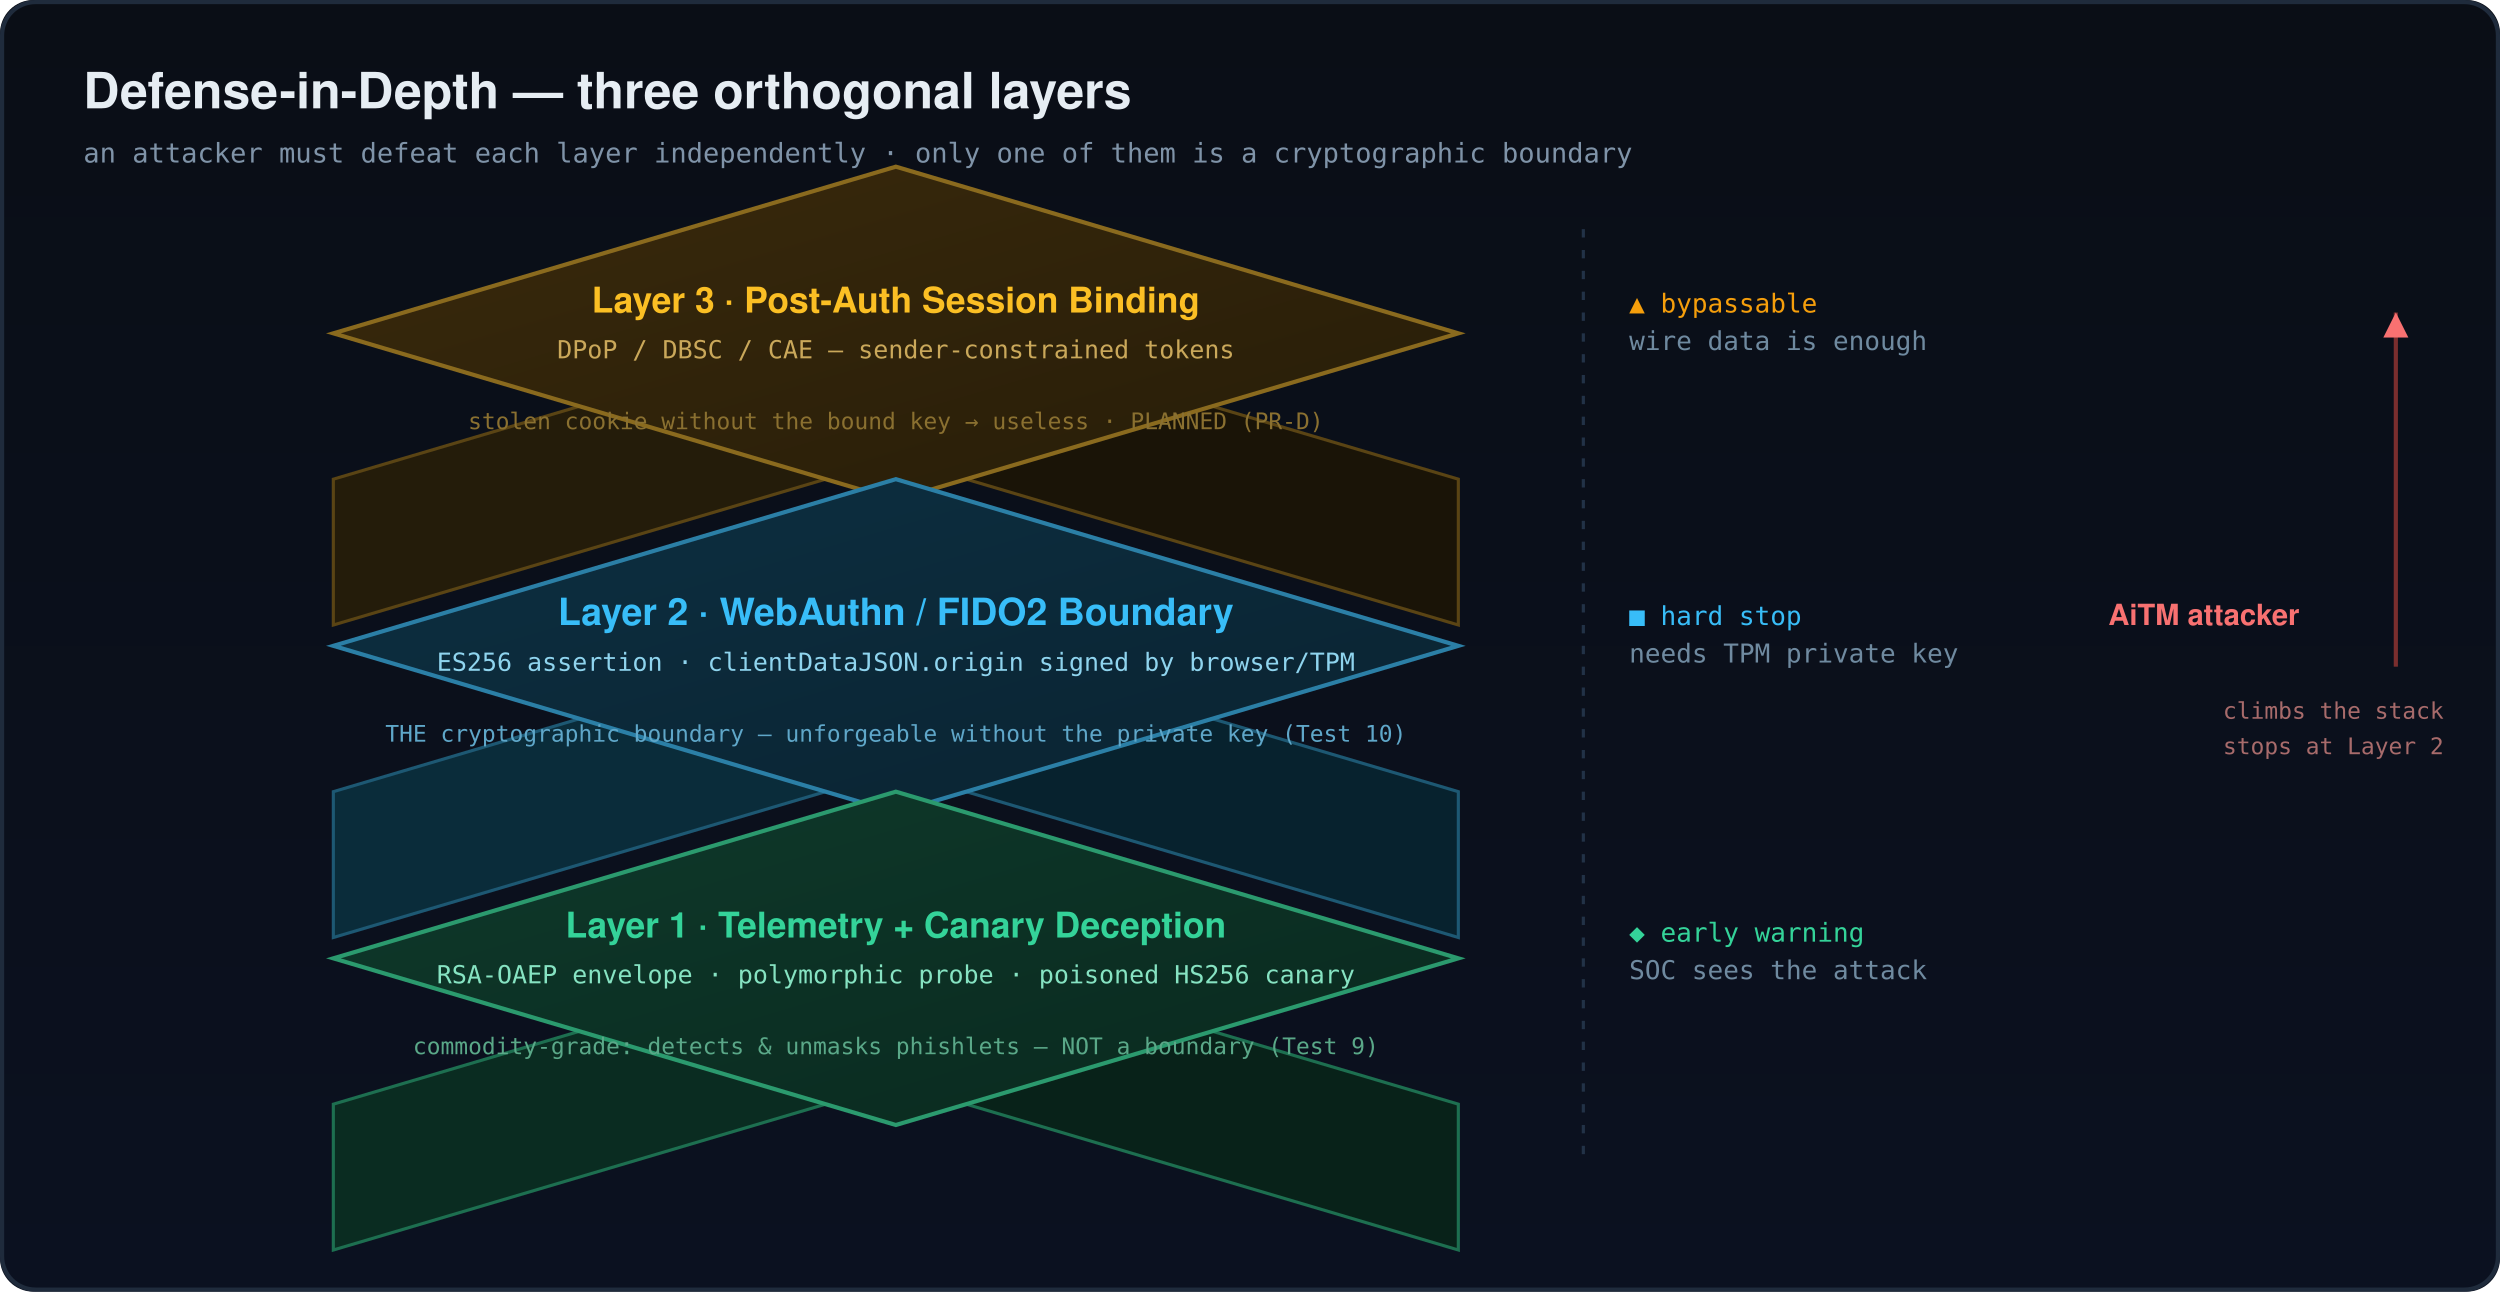
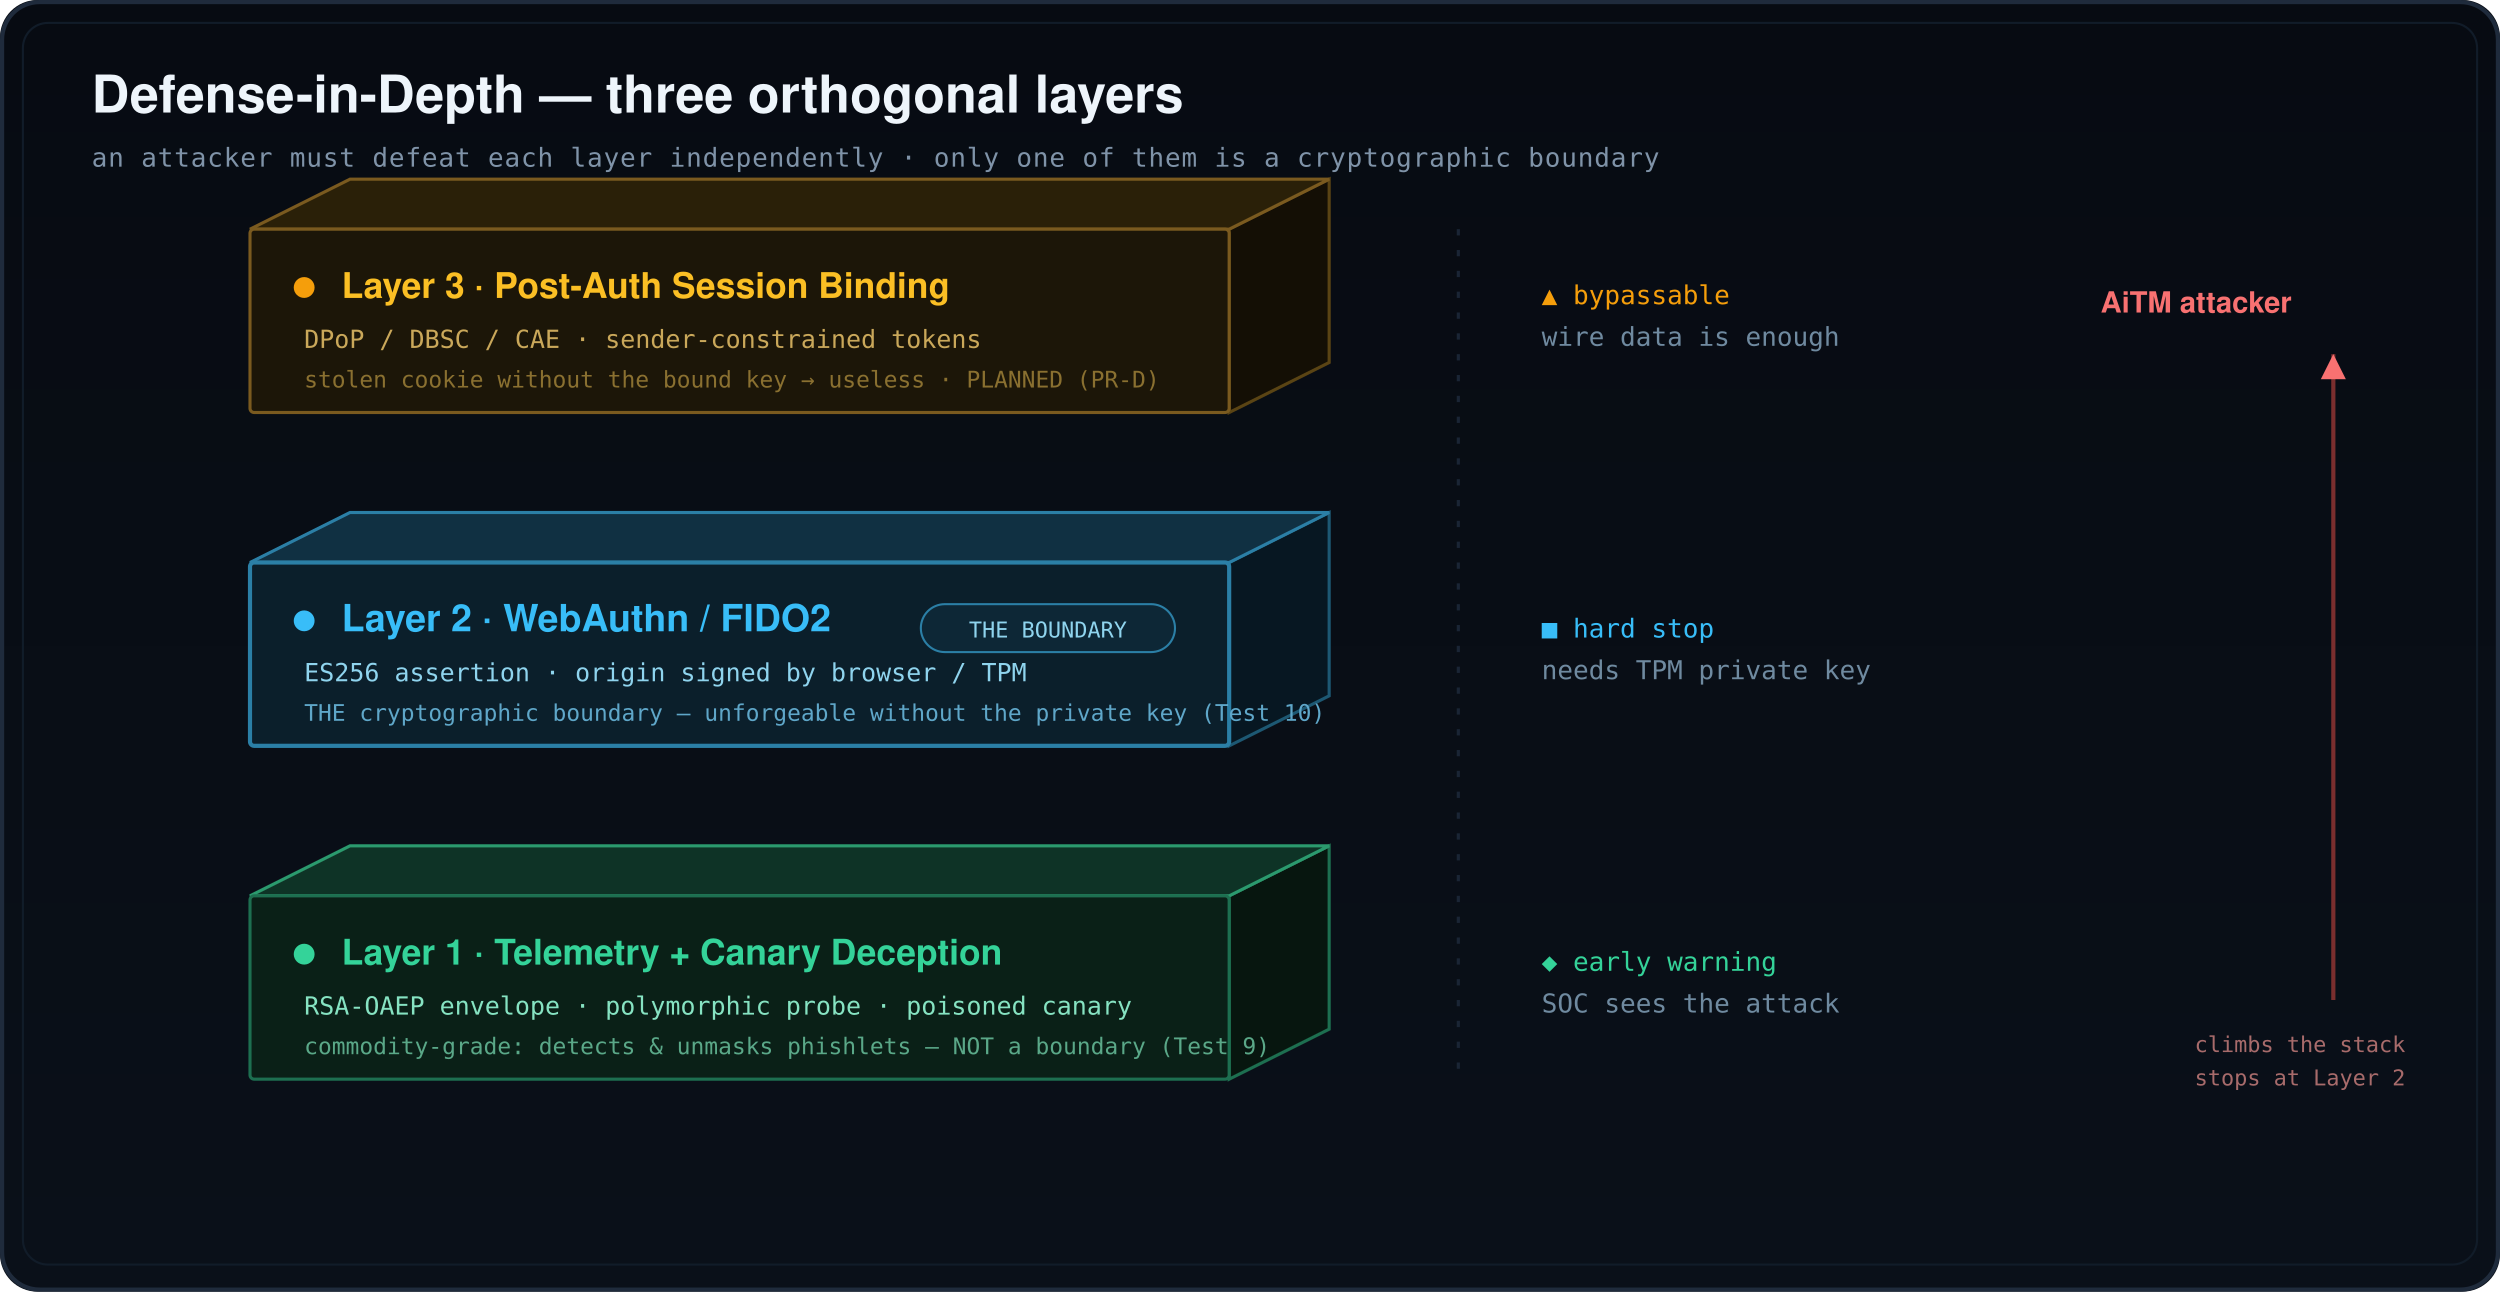
- <svg xmlns="http://www.w3.org/2000/svg" width="1200" height="620" viewBox="0 0 1200 620" role="img" aria-label="NullFilter isometric defense-in-depth architecture: telemetry, WebAuthn boundary, post-auth DPoP">
+ <svg xmlns="http://www.w3.org/2000/svg" width="1200" height="620" viewBox="0 0 1200 620" role="img" aria-label="NullFilter defense-in-depth — three stacked layers">
  <defs>
    <linearGradient id="abg" x1="0" y1="0" x2="0" y2="1">
-       <stop offset="0" stop-color="#0a0e16" />
-       <stop offset="1" stop-color="#0b1120" />
-     </linearGradient>
-     <linearGradient id="amber-top" x1="0" y1="0" x2="1" y2="1">
-       <stop offset="0" stop-color="#3a2a0c" />
-       <stop offset="1" stop-color="#261c08" />
-     </linearGradient>
-     <linearGradient id="cyan-top" x1="0" y1="0" x2="1" y2="1">
-       <stop offset="0" stop-color="#0d3042" />
-       <stop offset="1" stop-color="#0a2230" />
-     </linearGradient>
-     <linearGradient id="green-top" x1="0" y1="0" x2="1" y2="1">
-       <stop offset="0" stop-color="#0e3a2b" />
-       <stop offset="1" stop-color="#0a281e" />
+       <stop offset="0" stop-color="#070b12" />
+       <stop offset="1" stop-color="#0a1019" />
    </linearGradient>
  </defs>
-   <rect width="1200" height="620" rx="16" fill="url(#abg)" />
-   <rect x="1" y="1" width="1198" height="618" rx="16" fill="none" stroke="#1f2b3c" stroke-width="2" />
-   <text x="40" y="52" font-family="'Segoe UI',Helvetica,Arial,sans-serif" font-size="24" font-weight="700" fill="#e6edf3">Defense-in-Depth — three orthogonal layers</text>
-   <text x="40" y="78" font-family="ui-monospace,monospace" font-size="13" fill="#7f93a8">an attacker must defeat each layer independently · only one of them is a cryptographic boundary</text>
-   <g transform="translate(0,0)">
-     <path d="M430 150 L700 230 L700 300 L430 220 Z" fill="#1a1407" stroke="#5a4414" stroke-width="1.5" />
-     <path d="M430 150 L160 230 L160 300 L430 220 Z" fill="#241c0a" stroke="#5a4414" stroke-width="1.5" />
-     <path d="M430 80 L700 160 L430 240 L160 160 Z" fill="url(#amber-top)" stroke="#8a6a1e" stroke-width="2" />
-     <text x="430" y="150" text-anchor="middle" font-family="'Segoe UI',Helvetica,Arial,sans-serif" font-size="17" font-weight="700" fill="#fbbf24">Layer 3 · Post-Auth Session Binding</text>
-     <text x="430" y="172" text-anchor="middle" font-family="ui-monospace,monospace" font-size="12" fill="#caa85a">DPoP / DBSC / CAE — sender-constrained tokens</text>
-     <text x="430" y="206" text-anchor="middle" font-family="ui-monospace,monospace" font-size="11" fill="#8a7030">stolen cookie without the bound key → useless  ·  PLANNED (PR-D)</text>
+   <rect width="1200" height="620" rx="18" fill="url(#abg)" />
+   <rect x="1" y="1" width="1198" height="618" rx="18" fill="none" stroke="#1f2b3c" stroke-width="2" />
+   <rect x="11" y="11" width="1178" height="596" rx="12" fill="none" stroke="#111c29" stroke-width="1" />
+   <text x="44" y="54" font-family="'Segoe UI',Helvetica,Arial,sans-serif" font-size="25" font-weight="800" fill="#eef5fb">Defense-in-Depth — three orthogonal layers</text>
+   <text x="44" y="80" font-family="ui-monospace,monospace" font-size="12.5" fill="#7f93a8" letter-spacing="0.4">an attacker must defeat each layer independently · only one of them is a cryptographic boundary</text>
+   <g>
+     <path d="M590 110 L638 86 L638 174 L590 198 Z" fill="#140f05" stroke="#5a4414" stroke-width="1.5" />
+     <path d="M120 110 L168 86 L638 86 L590 110 Z" fill="#2a2008" stroke="#7a5a1f" stroke-width="1.5" />
+     <rect x="120" y="110" width="470" height="88" rx="2" fill="#1c1608" stroke="#7a5a1f" stroke-width="1.5" />
+     <circle cx="146" cy="138" r="5" fill="#f59e0b" />
+     <text x="164" y="143" font-family="'Segoe UI',Helvetica,Arial,sans-serif" font-size="17" font-weight="700" fill="#fbbf24">Layer 3 · Post-Auth Session Binding</text>
+     <text x="146" y="167" font-family="ui-monospace,monospace" font-size="12" fill="#caa85a">DPoP / DBSC / CAE · sender-constrained tokens</text>
+     <text x="146" y="186" font-family="ui-monospace,monospace" font-size="11" fill="#8a7030">stolen cookie without the bound key → useless · PLANNED (PR-D)</text>
  </g>
-   <g transform="translate(0,150)">
-     <path d="M430 150 L700 230 L700 300 L430 220 Z" fill="#07222e" stroke="#1d5873" stroke-width="1.5" />
-     <path d="M430 150 L160 230 L160 300 L430 220 Z" fill="#0a2c3a" stroke="#1d5873" stroke-width="1.5" />
-     <path d="M430 80 L700 160 L430 240 L160 160 Z" fill="url(#cyan-top)" stroke="#2b7fa6" stroke-width="2" />
-     <text x="430" y="150" text-anchor="middle" font-family="'Segoe UI',Helvetica,Arial,sans-serif" font-size="18" font-weight="800" fill="#38bdf8">Layer 2 · WebAuthn / FIDO2 Boundary</text>
-     <text x="430" y="172" text-anchor="middle" font-family="ui-monospace,monospace" font-size="12" fill="#8fd4ee">ES256 assertion · clientDataJSON.origin signed by browser/TPM</text>
-     <text x="430" y="206" text-anchor="middle" font-family="ui-monospace,monospace" font-size="11" fill="#5fa7c9">THE cryptographic boundary — unforgeable without the private key (Test 10)</text>
+   <g>
+     <path d="M590 270 L638 246 L638 334 L590 358 Z" fill="#071722" stroke="#1d5873" stroke-width="1.5" />
+     <path d="M120 270 L168 246 L638 246 L590 270 Z" fill="#103042" stroke="#2b7fa6" stroke-width="1.5" />
+     <rect x="120" y="270" width="470" height="88" rx="2" fill="#0b1f2b" stroke="#2b7fa6" stroke-width="2" />
+     <circle cx="146" cy="298" r="5" fill="#38bdf8" />
+     <text x="164" y="303" font-family="'Segoe UI',Helvetica,Arial,sans-serif" font-size="18" font-weight="800" fill="#38bdf8">Layer 2 · WebAuthn / FIDO2</text>
+     <text x="146" y="327" font-family="ui-monospace,monospace" font-size="12" fill="#8fd4ee">ES256 assertion · origin signed by browser / TPM</text>
+     <text x="146" y="346" font-family="ui-monospace,monospace" font-size="11" fill="#5fa7c9">THE cryptographic boundary — unforgeable without the private key (Test 10)</text>
+     <rect x="442" y="290" width="122" height="23" rx="11.5" fill="#0d2736" stroke="#2b7fa6" />
+     <text x="503" y="306" text-anchor="middle" font-family="ui-monospace,monospace" font-size="10.5" fill="#8fd4ee">THE BOUNDARY</text>
  </g>
-   <g transform="translate(0,300)">
-     <path d="M430 150 L700 230 L700 300 L430 220 Z" fill="#082219" stroke="#1d6f50" stroke-width="1.5" />
-     <path d="M430 150 L160 230 L160 300 L430 220 Z" fill="#0a2c21" stroke="#1d6f50" stroke-width="1.5" />
-     <path d="M430 80 L700 160 L430 240 L160 160 Z" fill="url(#green-top)" stroke="#2b9a6e" stroke-width="2" />
-     <text x="430" y="150" text-anchor="middle" font-family="'Segoe UI',Helvetica,Arial,sans-serif" font-size="17" font-weight="700" fill="#34d399">Layer 1 · Telemetry + Canary Deception</text>
-     <text x="430" y="172" text-anchor="middle" font-family="ui-monospace,monospace" font-size="12" fill="#86e3c2">RSA-OAEP envelope · polymorphic probe · poisoned HS256 canary</text>
-     <text x="430" y="206" text-anchor="middle" font-family="ui-monospace,monospace" font-size="11" fill="#5aa888">commodity-grade: detects &amp; unmasks phishlets — NOT a boundary (Test 9)</text>
+   <g>
+     <path d="M590 430 L638 406 L638 494 L590 518 Z" fill="#07160f" stroke="#1d6f50" stroke-width="1.5" />
+     <path d="M120 430 L168 406 L638 406 L590 430 Z" fill="#0e3326" stroke="#2b9a6e" stroke-width="1.5" />
+     <rect x="120" y="430" width="470" height="88" rx="2" fill="#0a2017" stroke="#1d6f50" stroke-width="1.5" />
+     <circle cx="146" cy="458" r="5" fill="#34d399" />
+     <text x="164" y="463" font-family="'Segoe UI',Helvetica,Arial,sans-serif" font-size="17" font-weight="700" fill="#34d399">Layer 1 · Telemetry + Canary Deception</text>
+     <text x="146" y="487" font-family="ui-monospace,monospace" font-size="12" fill="#86e3c2">RSA-OAEP envelope · polymorphic probe · poisoned canary</text>
+     <text x="146" y="506" font-family="ui-monospace,monospace" font-size="11" fill="#5aa888">commodity-grade: detects &amp; unmasks phishlets — NOT a boundary (Test 9)</text>
  </g>
+   <line x1="700" y1="110" x2="700" y2="518" stroke="#1a2535" stroke-width="1.5" stroke-dasharray="3 7" />
  <g font-family="ui-monospace,monospace" font-size="12.5">
-     <line x1="760" y1="110" x2="760" y2="560" stroke="#223247" stroke-width="1.5" stroke-dasharray="4 6" />
-     <text x="782" y="150" fill="#f59e0b">▲ bypassable</text>
-     <text x="782" y="168" fill="#6f8aa0">wire data is enough</text>
-     <text x="782" y="300" fill="#38bdf8">■ hard stop</text>
-     <text x="782" y="318" fill="#6f8aa0">needs TPM private key</text>
-     <text x="782" y="452" fill="#34d399">◆ early warning</text>
-     <text x="782" y="470" fill="#6f8aa0">SOC sees the attack</text>
+     <text x="740" y="146" fill="#f59e0b">▲ bypassable</text>
+     <text x="740" y="166" fill="#6f8aa0">wire data is enough</text>
+     <text x="740" y="306" fill="#38bdf8">■ hard stop</text>
+     <text x="740" y="326" fill="#6f8aa0">needs TPM private key</text>
+     <text x="740" y="466" fill="#34d399">◆ early warning</text>
+     <text x="740" y="486" fill="#6f8aa0">SOC sees the attack</text>
  </g>
-   <g font-family="'Segoe UI',Helvetica,Arial,sans-serif">
-     <text x="1012" y="300" font-size="14" font-weight="700" fill="#f87171">AiTM attacker</text>
-     <path d="M1150 320 L1150 150" fill="none" stroke="#7a2e2e" stroke-width="2" marker-end="url(#ah)" />
+   <g>
    <defs>
      <marker id="ah" markerWidth="10" markerHeight="10" refX="6" refY="3" orient="auto">
        <path d="M0 0 L6 3 L0 6 Z" fill="#f87171" />
      </marker>
    </defs>
-     <text x="1120" y="345" font-size="11" font-family="ui-monospace,monospace" fill="#a86b6b" text-anchor="middle">climbs the stack</text>
-     <text x="1120" y="362" font-size="11" font-family="ui-monospace,monospace" fill="#a86b6b" text-anchor="middle">stops at Layer 2</text>
+     <path d="M1120 480 L1120 170" fill="none" stroke="#7a2e2e" stroke-width="2" marker-end="url(#ah)" />
+     <text x="1100" y="150" text-anchor="end" font-family="'Segoe UI',Helvetica,Arial,sans-serif" font-size="14" font-weight="700" fill="#f87171">AiTM attacker</text>
+     <text x="1104" y="505" text-anchor="middle" font-family="ui-monospace,monospace" font-size="10.5" fill="#a86b6b">climbs the stack</text>
+     <text x="1104" y="521" text-anchor="middle" font-family="ui-monospace,monospace" font-size="10.5" fill="#a86b6b">stops at Layer 2</text>
  </g>
</svg>
